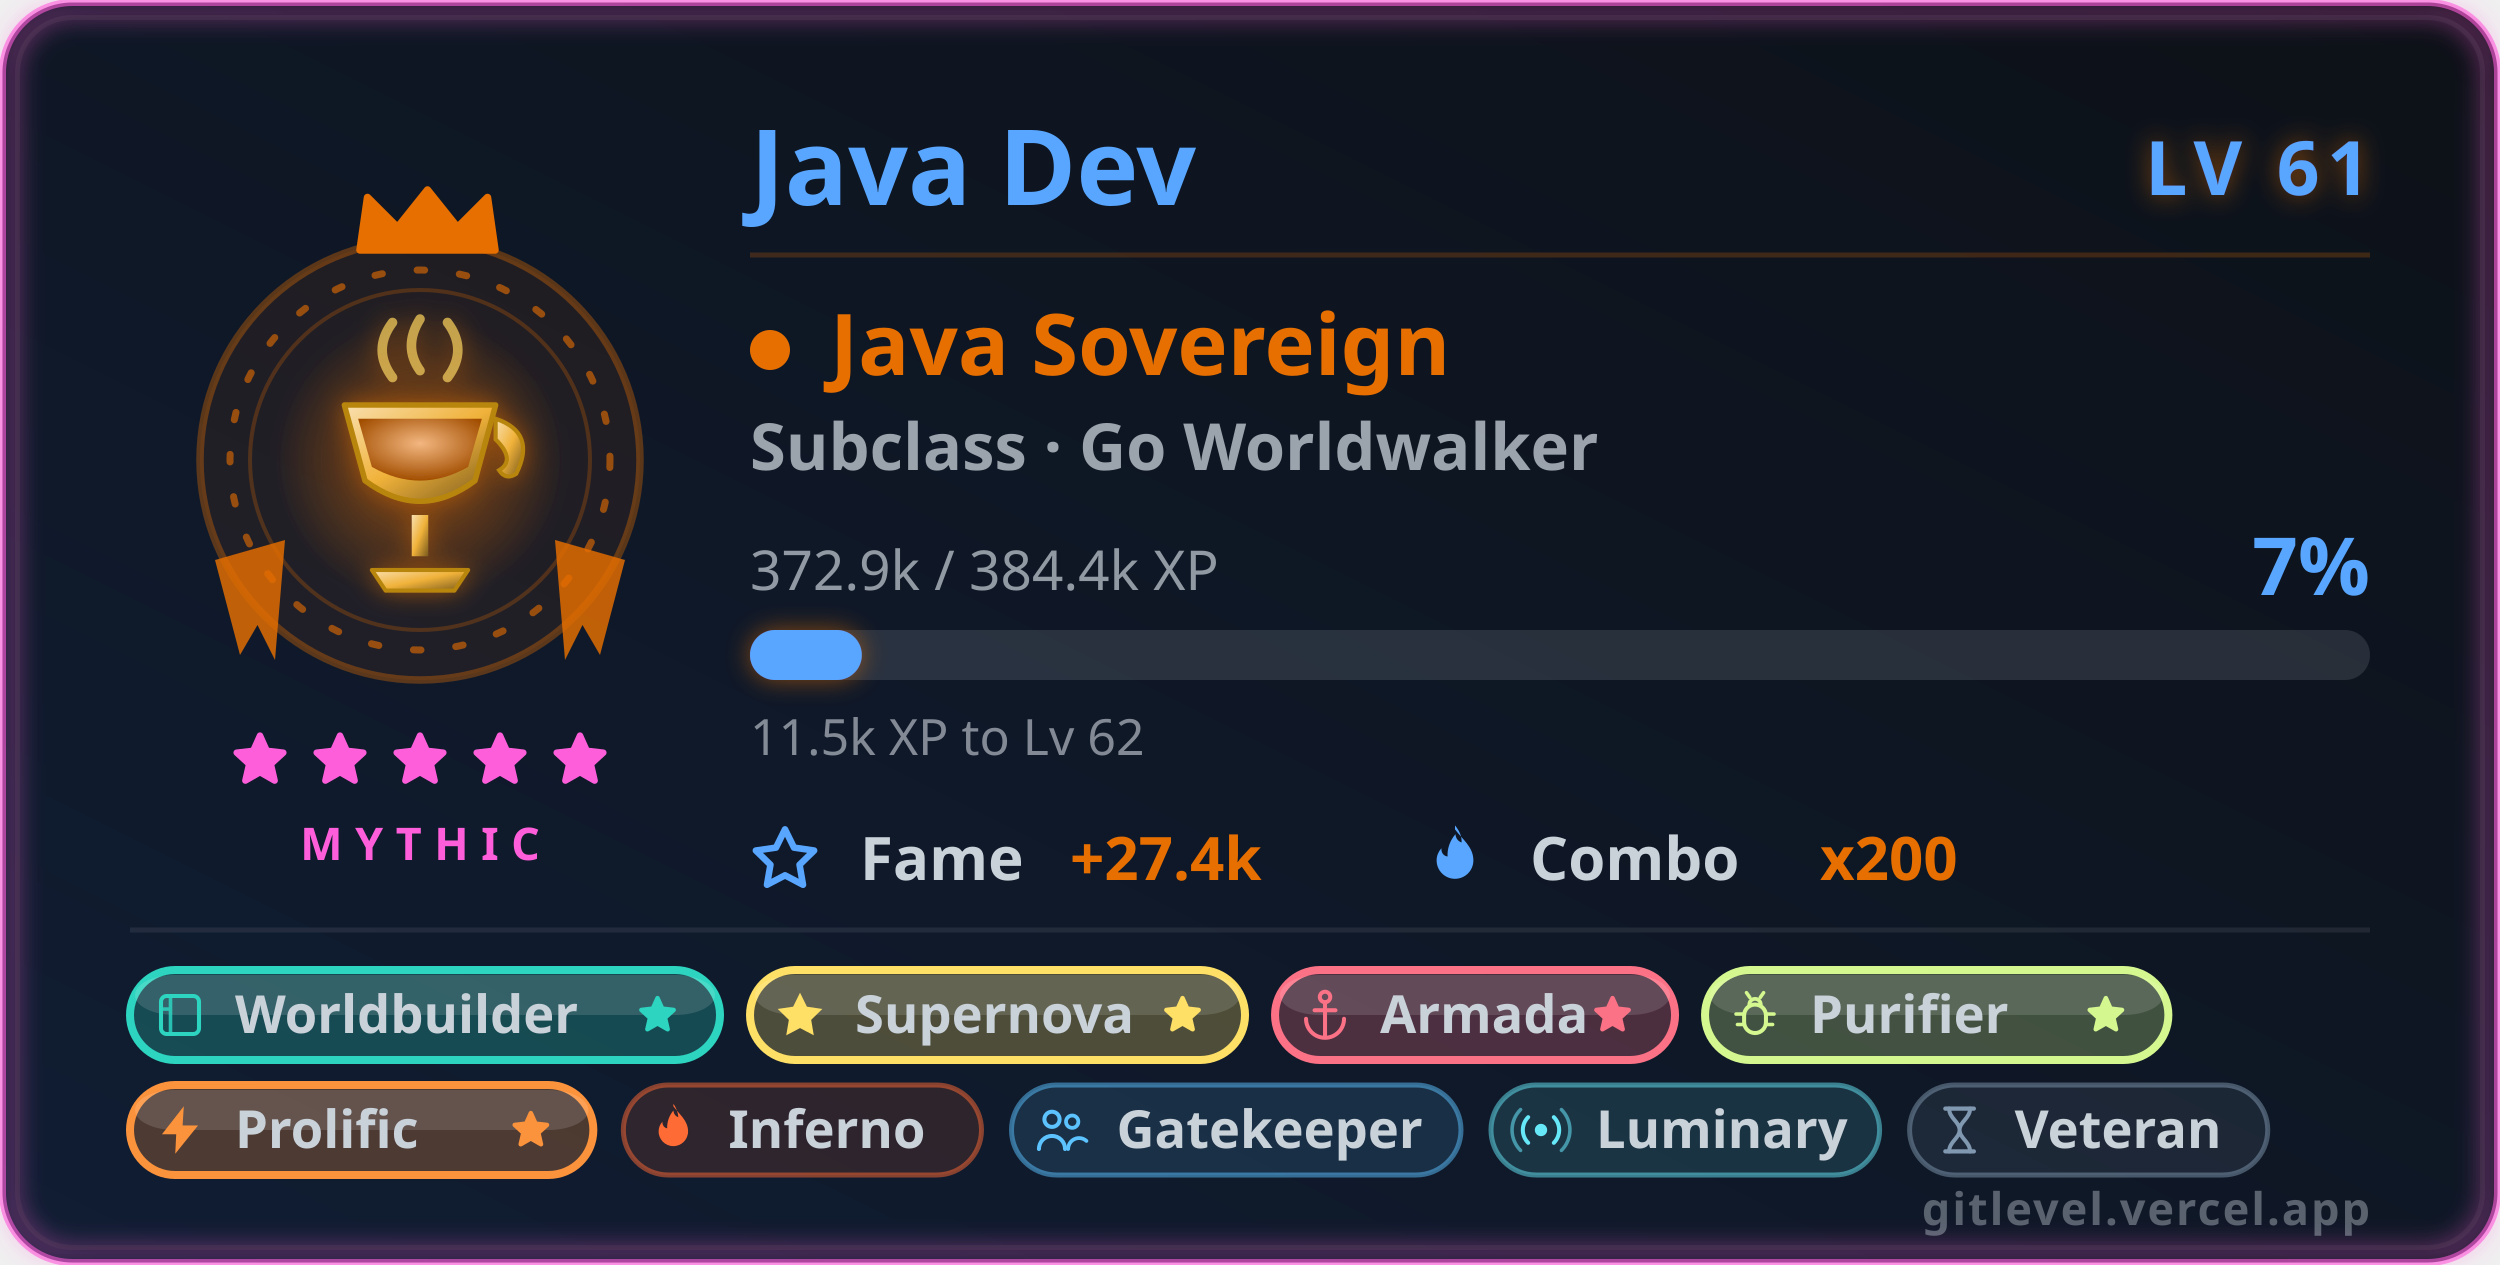
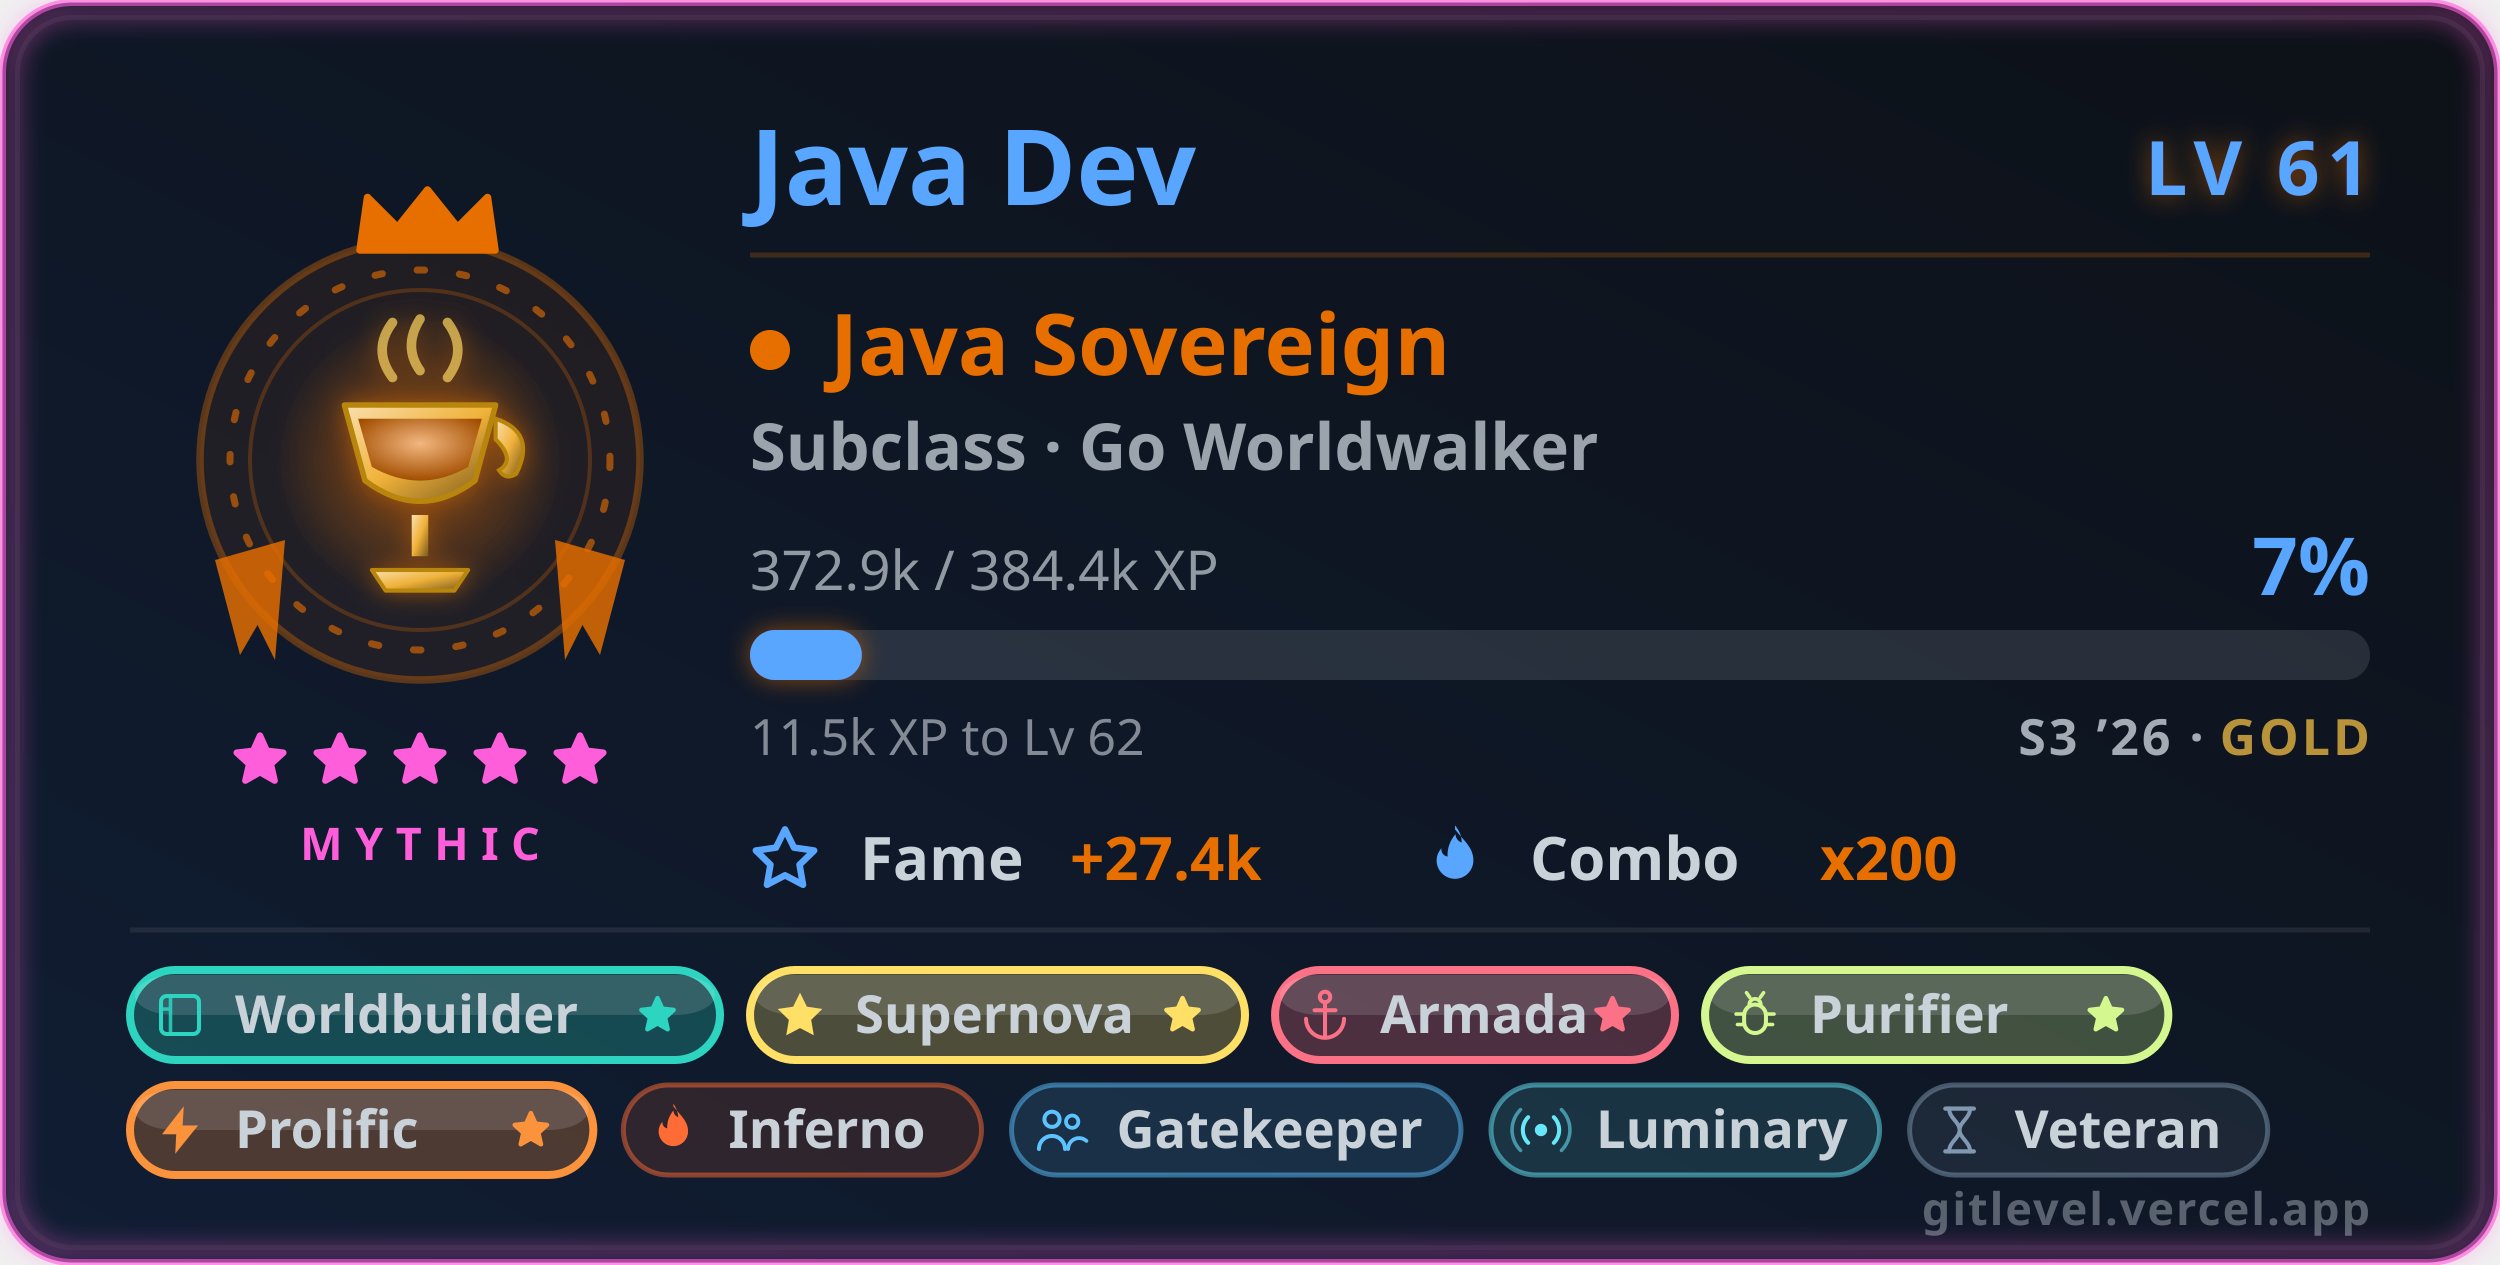
<svg xmlns="http://www.w3.org/2000/svg" width="500" height="253" viewBox="0 0 500 253" role="img" aria-labelledby="card-title-a11y card-desc-a11y">
  <style>
text { font-family: 'Segoe UI', Ubuntu, 'Helvetica Neue', sans-serif; }
.title { font-size: 18px; font-weight: 600; fill: #58a6ff; }
.title-icon { fill: #58a6ff; }
.icon { fill: #58a6ff; }


.gl-name { font-size: 21px; font-weight: 700; fill: #58a6ff; }
.gl-lvl { font-size: 15px; font-weight: 800; letter-spacing: 1.5px; fill: #58a6ff; }
.gl-class { font-size: 17px; font-weight: 700; fill: #e76f00; }
.gl-sub { font-size: 13px; font-weight: 600; fill: #c9d1d9; opacity: 0.75; }
.gl-meta { font-size: 11px; fill: #c9d1d9; opacity: 0.7; }
.gl-pct { font-size: 16px; font-weight: 800; fill: #58a6ff; }
.gl-chip-label { font-size: 12px; font-weight: 600; fill: #c9d1d9; }
.gl-chip-value { font-size: 12px; font-weight: 800; fill: #e76f00; }
.gl-hint { font-size: 10px; fill: #c9d1d9; opacity: 0.62; }
.gl-badge-label { font-size: 10.5px; font-weight: 600; }
.gl-rarity { font-size: 9px; font-weight: 700; letter-spacing: 2.5px; fill: #ff5edb; }
.gl-brand { font-size: 9px; font-weight: 600; letter-spacing: 0.4px; fill: #c9d1d9; opacity: 0.4; }
+ .gl-season { font-size: 10px; font-weight: 600; letter-spacing: 0.6px; fill: #c9d1d9; opacity: 0.8; }

</style>
  <defs>
    <linearGradient id="card-bg" x1="0" y1="0" x2="1" y2="1" gradientTransform="rotate(90, 0.5, 0.5)">
      <stop offset="0.0%" stop-color="#0d1117" />
      <stop offset="100.0%" stop-color="#101d33" />
    </linearGradient>
    <filter id="card-glow" x="-50%" y="-50%" width="200%" height="200%">
      <feGaussianBlur in="SourceGraphic" stdDeviation="3" result="blur" />
      <feFlood flood-color="#58a6ff" flood-opacity="0.55" result="tint" />
      <feComposite in="tint" in2="blur" operator="in" result="softGlow" />
      <feMerge>
        <feMergeNode in="softGlow" />
        <feMergeNode in="SourceGraphic" />
      </feMerge>
    </filter>
    <filter id="gl-glow" x="-60%" y="-60%" width="220%" height="220%">
      <feGaussianBlur in="SourceGraphic" stdDeviation="2.4" result="b" />
      <feFlood flood-color="#e76f00" flood-opacity="0.55" result="t" />
      <feComposite in="t" in2="b" operator="in" result="g" />
      <feMerge>
        <feMergeNode in="g" />
        <feMergeNode in="SourceGraphic" />
      </feMerge>
    </filter>
    <filter id="gl-rarity" x="-20%" y="-20%" width="140%" height="140%">
      <feGaussianBlur stdDeviation="2.4" />
    </filter>
  </defs>
  <rect x="0.5" y="0.5" width="499" height="252" rx="14" fill="url(#card-bg)" stroke="#ff5edb" stroke-width="1.4" stroke-opacity="0.6" />
  <rect x="3.5" y="3.5" width="493" height="246" rx="11" fill="none" stroke="#30363d" stroke-opacity="0.4" />
  <rect x="2" y="2" width="496" height="249" rx="13" fill="none" stroke="#ff5edb" stroke-width="3.5" stroke-opacity="0.4" filter="url(#gl-rarity)" />
  <g class="fade">
    <g class="">
      <g class="flourish">
        <g transform="translate(84,0)">
          <g transform="translate(0,92)" fill="#e76f00" opacity="0.82">
            <path d="M27 16 L41 20 L36 39 L32.5 33 L29 40 Z" />
          </g>
        </g>
        <g transform="translate(84,0) scale(-1,1)">
          <g transform="translate(0,92)" fill="#e76f00" opacity="0.82">
            <path d="M27 16 L41 20 L36 39 L32.5 33 L29 40 Z" />
          </g>
        </g>
      </g>
      <circle cx="84" cy="92" r="44" fill="#e76f00" fill-opacity="0.08" stroke="#e76f00" stroke-opacity="0.35" stroke-width="1.5" />
      <g class="">
        <circle cx="84" cy="92" r="38" fill="none" stroke="#e76f00" stroke-opacity="0.6" stroke-width="1.4" stroke-dasharray="1.5 7" stroke-linecap="round" />
        <circle cx="84" cy="92" r="34" fill="none" stroke="#e76f00" stroke-opacity="0.25" stroke-width="0.8" />
      </g>
      <g class="" filter="url(#gl-glow)">
        <svg class="" x="51" y="59" width="66" height="66" viewBox="0 0 48 48" aria-hidden="true">
          <defs>
            <radialGradient id="jvHalo" cx="0.5" cy="0.5" r="0.5">
              <stop offset="0" stop-color="#e76f00" stop-opacity="0.42" />
              <stop offset="1" stop-color="#e76f00" stop-opacity="0" />
            </radialGradient>
            <linearGradient id="jvGold" x1="0" y1="0" x2="1" y2="1">
              <stop offset="0" stop-color="#f9e0b0" />
              <stop offset="0.5" stop-color="#f0b23a" />
              <stop offset="1" stop-color="#78591d" />
            </linearGradient>
            <radialGradient id="jvBrew" cx="0.5" cy="0.4" r="0.6">
              <stop offset="0" stop-color="#f3b780" />
              <stop offset="1" stop-color="#a24e00" />
            </radialGradient>
          </defs>
          <circle cx="24" cy="24" r="21" fill="url(#jvHalo)" />
          <g stroke="#e6bf55" stroke-width="1.4" stroke-linecap="round" fill="none" opacity="0.8">
            <path d="M20 12 Q17 8 20 4 M28 12 Q31 8 28 4 M24 11 Q21.5 7.5 24 3.5" />
          </g>
          <path d="M13 16 H35 L32 27 Q24 33 16 27 Z" fill="url(#jvGold)" stroke="#b8860b" stroke-width="0.8" stroke-linejoin="round" />
          <path d="M15 18 H33 L31 25 Q24 29 17 25 Z" fill="url(#jvBrew)" />
          <path d="M35 18 Q41 20 38 26 Q36.5 27 35.5 25.5 Q38 24 35 21 Z" fill="url(#jvGold)" stroke="#b8860b" stroke-width="0.6" />
          <rect x="22.8" y="32" width="2.4" height="6" fill="url(#jvGold)" />
          <path d="M17 40 H31 L29 43 H19 Z" fill="url(#jvGold)" stroke="#b8860b" stroke-width="0.6" stroke-linejoin="round" />
        </svg>
      </g>
      <g transform="translate(69, 36.5) scale(1.5)">
        <path d="M2 9 L3 2 L7 6 L11 1 L15 6 L19 2 L20 9 Z" fill="#e76f00" stroke="#e76f00" stroke-width="1" stroke-linejoin="round" />
      </g>
    </g>
    <g>
      <g class="" transform="translate(45.5, 145.5) scale(0.5416667)" fill="#ff5edb" stroke="#ff5edb" stroke-width="2.4" stroke-linejoin="round" stroke-linecap="round" opacity="1">
        <path d="M12 3 L14.5 8.6 L20.6 9.3 L16 13.5 L17.4 19.6 L12 16.5 L6.6 19.6 L8 13.5 L3.4 9.3 L9.5 8.6 Z" />
      </g>
      <g class="" transform="translate(61.5, 145.5) scale(0.5416667)" fill="#ff5edb" stroke="#ff5edb" stroke-width="2.4" stroke-linejoin="round" stroke-linecap="round" opacity="1">
        <path d="M12 3 L14.5 8.6 L20.6 9.3 L16 13.5 L17.4 19.6 L12 16.5 L6.6 19.6 L8 13.5 L3.4 9.3 L9.5 8.6 Z" />
      </g>
      <g class="" transform="translate(77.5, 145.5) scale(0.5416667)" fill="#ff5edb" stroke="#ff5edb" stroke-width="2.4" stroke-linejoin="round" stroke-linecap="round" opacity="1">
        <path d="M12 3 L14.5 8.6 L20.6 9.3 L16 13.5 L17.4 19.6 L12 16.5 L6.6 19.6 L8 13.5 L3.4 9.3 L9.5 8.6 Z" />
      </g>
      <g class="" transform="translate(93.5, 145.5) scale(0.5416667)" fill="#ff5edb" stroke="#ff5edb" stroke-width="2.4" stroke-linejoin="round" stroke-linecap="round" opacity="1">
        <path d="M12 3 L14.5 8.6 L20.6 9.3 L16 13.5 L17.4 19.6 L12 16.5 L6.6 19.6 L8 13.5 L3.4 9.3 L9.5 8.6 Z" />
      </g>
      <g class="" transform="translate(109.5, 145.5) scale(0.5416667)" fill="#ff5edb" stroke="#ff5edb" stroke-width="2.4" stroke-linejoin="round" stroke-linecap="round" opacity="1">
        <path d="M12 3 L14.5 8.6 L20.6 9.3 L16 13.5 L17.4 19.6 L12 16.5 L6.6 19.6 L8 13.5 L3.4 9.3 L9.5 8.6 Z" />
      </g>
    </g>
    <text class="gl-rarity" x="84" y="172" text-anchor="middle">MYTHIC</text>
  </g>
  <g class="fade" style="animation-delay:.15s">
    <text class="gl-name" x="150" y="41">Java Dev</text>
    <text class="gl-lvl glow-pulse" x="474" y="39" text-anchor="end" filter="url(#gl-glow)">LV 61</text>
    <line x1="150" y1="51" x2="474" y2="51" stroke="#e76f00" stroke-opacity="0.22" stroke-width="1" />
    <circle cx="154" cy="70" r="4" fill="#e76f00" />
    <text class="gl-class" x="166" y="75">Java Sovereign</text>
    <text class="gl-sub" x="150" y="94">Subclass · Go Worldwalker</text>
    <text class="gl-meta" x="150" y="118">372.9k / 384.4k XP</text>
    <text class="gl-pct " x="474" y="119" text-anchor="end">7%</text>
    <rect x="150" y="126" width="324" height="10" rx="5" fill="#c9d1d9" fill-opacity="0.14" />
    <rect class="xp-fill " x="150" y="126" width="22.364" height="10" rx="5" fill="#58a6ff" filter="url(#gl-glow)" />
    <text class="gl-hint" x="150" y="151">11.5k XP to Lv 62</text>
+     <text class="gl-season" x="474" y="151" text-anchor="end">S3 ’26 · <tspan fill="#e3b341" font-weight="800">GOLD</tspan>
+     </text>
    <g transform="translate(150, 176)">
      <svg class="icon" x="0" y="-11" width="14" height="14" viewBox="0 0 16 16" aria-hidden="true">
        <path fill-rule="evenodd" d="M8 .25a.75.75 0 0 1 .673.418l1.882 3.815 4.21.612a.75.75 0 0 1 .416 1.279l-3.046 2.97.719 4.192a.75.75 0 0 1-1.088.791L8 12.347l-3.766 1.98a.75.75 0 0 1-1.088-.79l.72-4.194L.818 6.374a.75.75 0 0 1 .416-1.28l4.21-.611L7.327.668A.75.75 0 0 1 8 .25zm0 2.445L6.615 5.5a.75.75 0 0 1-.564.41l-3.097.45 2.24 2.184a.75.75 0 0 1 .216.664l-.528 3.084 2.769-1.456a.75.75 0 0 1 .698 0l2.77 1.456-.53-3.084a.75.75 0 0 1 .216-.664l2.24-2.183-3.096-.45a.75.75 0 0 1-.564-.41L8 2.694v.001z" />
      </svg>
      <text class="gl-chip-label" x="22" y="0">Fame</text>
      <text class="gl-chip-value" x="64" y="0">+27.4k</text>
    </g>
    <g transform="translate(284, 176)">
      <svg class="icon" x="0" y="-11" width="14" height="14" viewBox="0 0 16 16" aria-hidden="true">
        <path fill-rule="evenodd" d="M8 1c1.7 2.3 4.2 4 4.2 7.1a4.2 4.2 0 0 1-8.4 0c0-1.1.4-2 1.1-2.8-.1 1 .5 1.8 1.4 1.9-.1-1.9.6-3.7 1.8-5.1.1 1 .6 1.6 1.4 1.9.1-1.4-.5-2.7-1.5-3.9z" />
      </svg>
      <text class="gl-chip-label" x="22" y="0">Combo</text>
      <text class="gl-chip-value" x="80" y="0">x200</text>
    </g>
  </g>
  <g class="fade" style="animation-delay:.2s">
    <line x1="26" y1="186" x2="474" y2="186" stroke="#c9d1d9" stroke-opacity="0.1" stroke-width="1" />
    <g>
      <rect x="26" y="194" width="118.003" height="18" rx="9" fill="#2dd4bf" fill-opacity="0.26" stroke="#2dd4bf" stroke-opacity="1" stroke-width="1.6" />
      <rect x="27" y="195" width="116.003" height="8" rx="8" fill="#ffffff" fill-opacity="0.13" />
      <g transform="translate(30.3, 197.3) scale(0.475)">
        <rect x="4" y="4" width="16" height="16" rx="2.4" fill="none" stroke="#2dd4bf" stroke-width="1.7" />
        <path d="M8 4v16 M4 9.5h4" fill="none" stroke="#2dd4bf" stroke-width="1.5" opacity="0.85" />
      </g>
      <text class="gl-badge-label" x="47" y="206.6" fill="#c9d1d9" font-weight="800">Worldbuilder</text>
      <g class="" transform="translate(127.0032, 198.5) scale(0.375)" fill="#2dd4bf" stroke="#2dd4bf" stroke-width="2.4" stroke-linejoin="round" stroke-linecap="round" opacity="1">
        <path d="M12 3 L14.5 8.6 L20.6 9.3 L16 13.5 L17.4 19.6 L12 16.5 L6.6 19.6 L8 13.5 L3.4 9.3 L9.5 8.6 Z" />
      </g>
    </g>
    <g>
      <rect x="150.003" y="194" width="99.002" height="18" rx="9" fill="#ffe066" fill-opacity="0.26" stroke="#ffe066" stroke-opacity="1" stroke-width="1.6" />
      <rect x="151.003" y="195" width="97.002" height="8" rx="8" fill="#ffffff" fill-opacity="0.13" />
      <g transform="translate(154.3032, 197.3) scale(0.475)">
        <path d="M12 2.6 14.9 8.5 21.4 9.45 16.7 14.05 17.8 20.55 12 17.5 6.2 20.55 7.3 14.05 2.6 9.45 9.1 8.5Z" fill="#ffe066" />
      </g>
      <text class="gl-badge-label" x="171.003" y="206.6" fill="#c9d1d9" font-weight="800">Supernova</text>
      <g class="" transform="translate(232.0056, 198.5) scale(0.375)" fill="#ffe066" stroke="#ffe066" stroke-width="2.4" stroke-linejoin="round" stroke-linecap="round" opacity="1">
        <path d="M12 3 L14.5 8.6 L20.6 9.3 L16 13.5 L17.4 19.6 L12 16.5 L6.6 19.6 L8 13.5 L3.4 9.3 L9.5 8.6 Z" />
      </g>
    </g>
    <g>
      <rect x="255.006" y="194" width="80.002" height="18" rx="9" fill="#fb7185" fill-opacity="0.26" stroke="#fb7185" stroke-opacity="1" stroke-width="1.6" />
      <rect x="256.006" y="195" width="78.002" height="8" rx="8" fill="#ffffff" fill-opacity="0.13" />
      <g transform="translate(259.3056, 197.3) scale(0.475)">
        <circle cx="12" cy="4.4" r="2.2" fill="none" stroke="#fb7185" stroke-width="1.7" />
        <path d="M12 6.6V21M7.6 10h8.8" fill="none" stroke="#fb7185" stroke-width="1.7" stroke-linejoin="round" stroke-linecap="round" />
        <path d="M4 13.6a8 8 0 0 0 16 0" fill="none" stroke="#fb7185" stroke-width="1.7" stroke-linejoin="round" stroke-linecap="round" />
      </g>
      <text class="gl-badge-label" x="276.006" y="206.6" fill="#c9d1d9" font-weight="800">Armada</text>
      <g class="" transform="translate(318.0072, 198.5) scale(0.375)" fill="#fb7185" stroke="#fb7185" stroke-width="2.4" stroke-linejoin="round" stroke-linecap="round" opacity="1">
        <path d="M12 3 L14.5 8.6 L20.6 9.3 L16 13.5 L17.4 19.6 L12 16.5 L6.6 19.6 L8 13.5 L3.4 9.3 L9.5 8.6 Z" />
      </g>
    </g>
    <g>
      <rect x="341.007" y="194" width="92.669" height="18" rx="9" fill="#d4f88f" fill-opacity="0.26" stroke="#d4f88f" stroke-opacity="1" stroke-width="1.6" />
      <rect x="342.007" y="195" width="90.669" height="8" rx="8" fill="#ffffff" fill-opacity="0.13" />
      <g transform="translate(345.3072, 197.3) scale(0.475)">
        <rect x="7.4" y="7.6" width="9.2" height="12" rx="4.6" fill="none" stroke="#d4f88f" stroke-width="1.7" />
        <path d="M9.6 7.6a2.4 2.4 0 0 1 4.8 0" fill="none" stroke="#d4f88f" stroke-width="1.6" stroke-linejoin="round" stroke-linecap="round" />
        <path d="M7.4 11.6H4M16.6 11.6H20M7.4 16H4.6M16.6 16H19.4M9.8 4.6 8.4 2.6M14.2 4.6 15.6 2.6" fill="none" stroke="#d4f88f" stroke-width="1.5" stroke-linejoin="round" stroke-linecap="round" />
      </g>
      <text class="gl-badge-label" x="362.007" y="206.6" fill="#c9d1d9" font-weight="800">Purifier</text>
      <g class="" transform="translate(416.676, 198.5) scale(0.375)" fill="#d4f88f" stroke="#d4f88f" stroke-width="2.4" stroke-linejoin="round" stroke-linecap="round" opacity="1">
        <path d="M12 3 L14.5 8.6 L20.6 9.3 L16 13.5 L17.4 19.6 L12 16.5 L6.6 19.6 L8 13.5 L3.4 9.3 L9.5 8.6 Z" />
      </g>
    </g>
    <g>
      <rect x="26" y="217" width="92.669" height="18" rx="9" fill="#fb923c" fill-opacity="0.26" stroke="#fb923c" stroke-opacity="1" stroke-width="1.6" />
      <rect x="27" y="218" width="90.669" height="8" rx="8" fill="#ffffff" fill-opacity="0.13" />
      <g transform="translate(30.3, 220.3) scale(0.475)">
        <path d="M13.6 2 4.4 13.8h6L10 22l9.6-11.9h-6.5Z" fill="#fb923c" />
      </g>
      <text class="gl-badge-label" x="47" y="229.6" fill="#c9d1d9" font-weight="800">Prolific</text>
      <g class="" transform="translate(101.6688, 221.5) scale(0.375)" fill="#fb923c" stroke="#fb923c" stroke-width="2.4" stroke-linejoin="round" stroke-linecap="round" opacity="1">
        <path d="M12 3 L14.5 8.6 L20.6 9.3 L16 13.5 L17.4 19.6 L12 16.5 L6.6 19.6 L8 13.5 L3.4 9.3 L9.5 8.6 Z" />
      </g>
    </g>
    <g>
      <rect x="124.669" y="217" width="71.63" height="18" rx="9" fill="#ff6b35" fill-opacity="0.13" stroke="#ff6b35" stroke-opacity="0.5" stroke-width="1" />
      <g transform="translate(128.9688, 220.3) scale(0.475)">
        <path d="M12 2c2.5 3.4 6.2 6 6.2 10.6a6.2 6.2 0 0 1-12.4 0c0-1.6.6-3 1.6-4.1-.1 1.5.8 2.6 2 2.8-.1-2.8.9-5.4 2.6-7.5.2 1.5.9 2.4 2.1 2.8-.2-2-.8-4-2.1-5.6Z" fill="#ff6b35" />
      </g>
      <text class="gl-badge-label" x="145.669" y="229.6" fill="#c9d1d9">Inferno</text>
    </g>
    <g>
      <rect x="202.299" y="217" width="89.9" height="18" rx="9" fill="#5cc3ff" fill-opacity="0.13" stroke="#5cc3ff" stroke-opacity="0.5" stroke-width="1" />
      <g transform="translate(206.5988, 220.3) scale(0.475)">
        <circle cx="8" cy="7.5" r="3.2" fill="none" stroke="#5cc3ff" stroke-width="1.7" />
        <path d="M2.5 20a5.5 5.5 0 0 1 11 0" fill="none" stroke="#5cc3ff" stroke-width="1.7" stroke-linecap="round" />
        <circle cx="16.5" cy="8.5" r="2.6" fill="none" stroke="#5cc3ff" stroke-width="1.6" />
        <path d="M14.8 20a4.6 4.6 0 0 1 7.7-3.4" fill="none" stroke="#5cc3ff" stroke-width="1.6" stroke-linecap="round" />
      </g>
      <text class="gl-badge-label" x="223.299" y="229.6" fill="#c9d1d9">Gatekeeper</text>
    </g>
    <g>
      <rect x="298.199" y="217" width="77.72" height="18" rx="9" fill="#67e8f9" fill-opacity="0.13" stroke="#67e8f9" stroke-opacity="0.5" stroke-width="1" />
      <g transform="translate(302.4988, 220.3) scale(0.475)">
        <circle cx="12" cy="12" r="2.6" fill="#67e8f9" />
        <path d="M6.6 6.6a7.6 7.6 0 0 0 0 10.8M17.4 6.6a7.6 7.6 0 0 1 0 10.8" fill="none" stroke="#67e8f9" stroke-width="1.7" stroke-linejoin="round" stroke-linecap="round" />
        <path d="M3.4 3.4a12.1 12.1 0 0 0 0 17.2M20.6 3.4a12.1 12.1 0 0 1 0 17.2" fill="none" stroke="#67e8f9" stroke-width="1.5" stroke-linejoin="round" stroke-linecap="round" opacity="0.55" />
      </g>
      <text class="gl-badge-label" x="319.199" y="229.6" fill="#c9d1d9">Luminary</text>
    </g>
    <g>
      <rect x="381.919" y="217" width="71.63" height="18" rx="9" fill="#8098b0" fill-opacity="0.13" stroke="#8098b0" stroke-opacity="0.5" stroke-width="1" />
      <g transform="translate(386.2188, 220.3) scale(0.475)">
        <path d="M6 3h12M6 21h12" fill="none" stroke="#8098b0" stroke-width="1.8" stroke-linejoin="round" stroke-linecap="round" />
        <path d="M7.6 3c0 4 4.4 5.6 4.4 9s-4.4 5-4.4 9M16.4 3c0 4-4.4 5.6-4.4 9s4.4 5 4.4 9" fill="none" stroke="#8098b0" stroke-width="1.7" stroke-linejoin="round" stroke-linecap="round" />
      </g>
      <text class="gl-badge-label" x="402.919" y="229.6" fill="#c9d1d9">Veteran</text>
    </g>
  </g>
  <text class="gl-brand" x="474" y="245" text-anchor="end">gitlevel.vercel.app</text>
</svg>
